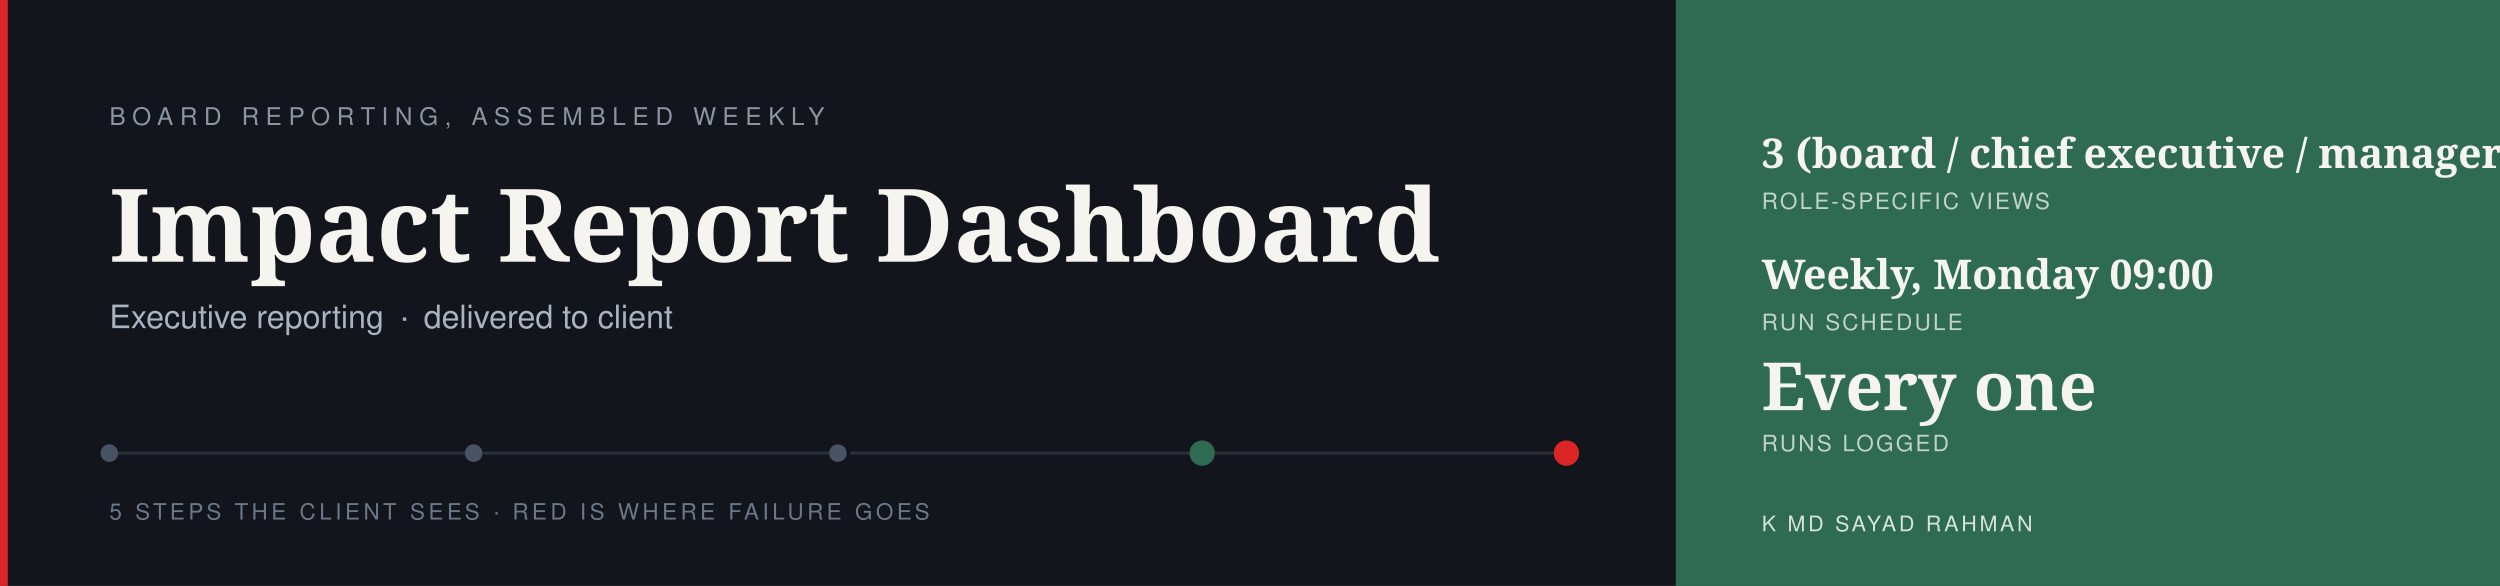
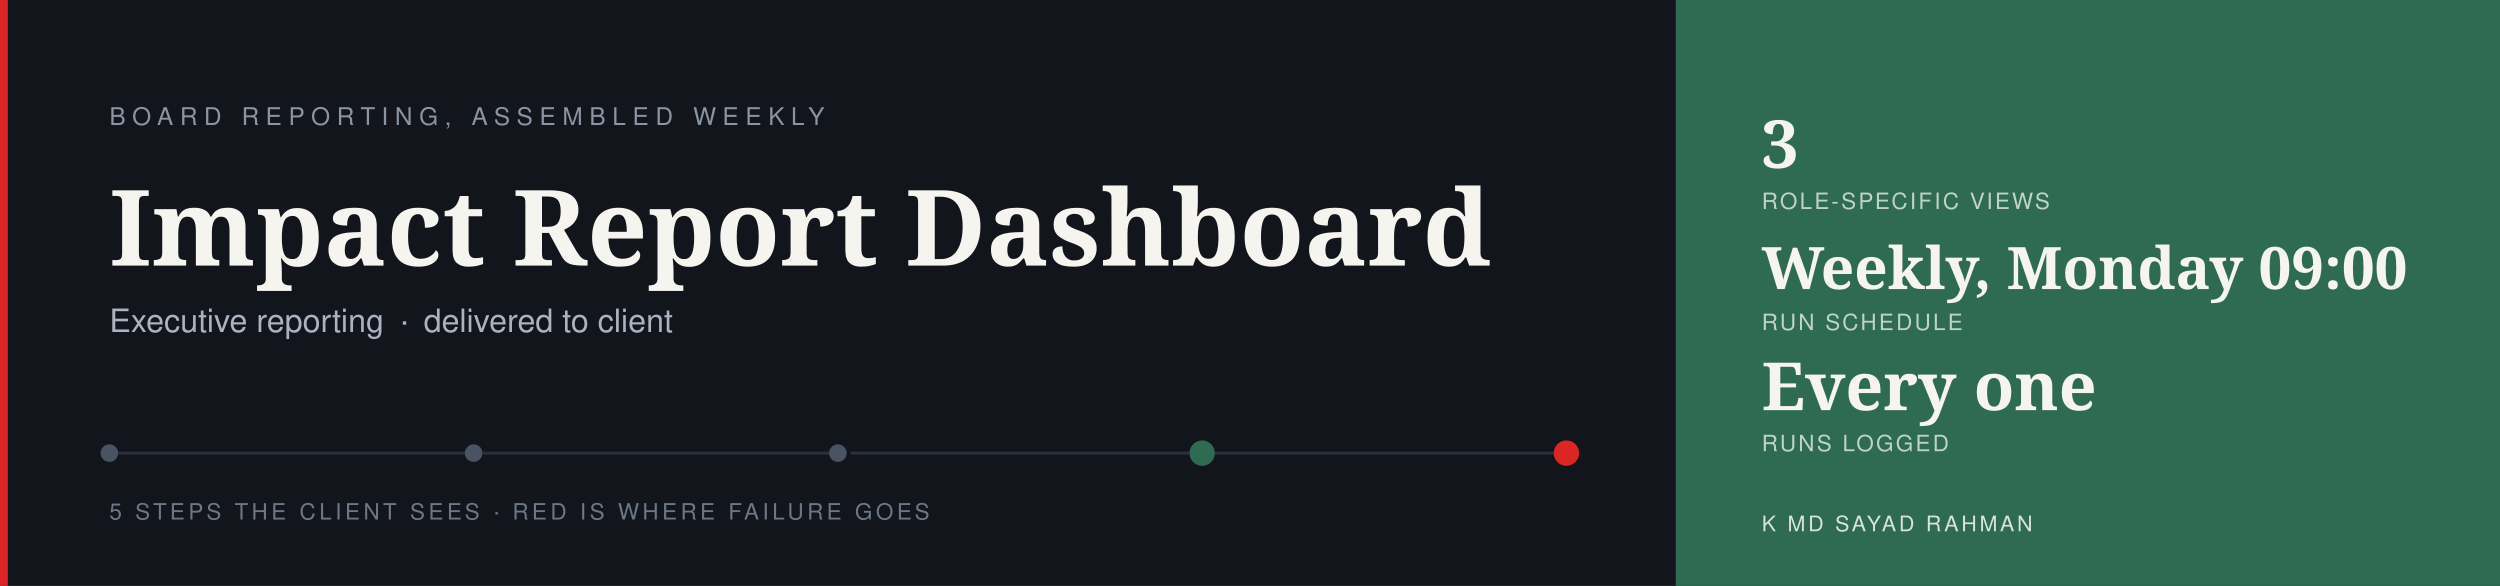
<svg xmlns="http://www.w3.org/2000/svg" width="1280" height="300" viewBox="0 0 1280 300" role="img" aria-label="Impact Report Dashboard — Board reporting, assembled weekly">
  <rect width="1280" height="300" fill="#12151B" />
  <rect x="858" y="0" width="422" height="300" fill="#2F6B52" />
  <rect x="0" y="0" width="4" height="300" fill="#DC2626" />
  <text x="56" y="64" font-family="Helvetica,Arial,sans-serif" font-size="12.5" letter-spacing="3.4" fill="#8A94A3">BOARD REPORTING, ASSEMBLED WEEKLY</text>
-   <text x="56" y="134" font-family="Georgia,serif" font-size="52" font-weight="700" fill="#F5F4EF">Impact Report Dashboard</text>
-   <text x="56" y="168" font-family="Helvetica,Arial,sans-serif" font-size="16.5" fill="#A9B3C1">Executive reporting  ·  delivered to client</text>
+   <text x="56" y="136" font-family="Georgia,serif" font-size="54" font-weight="700" fill="#F5F4EF">Impact Report Dashboard</text>
+   <text x="56" y="170" font-family="Helvetica,Arial,sans-serif" font-size="16.5" fill="#A9B3C1">Executive reporting  ·  delivered to client</text>
  <line x1="60.5" y1="232" x2="238.0" y2="232" stroke="#2B313C" stroke-width="1.5" />
  <line x1="247.0" y1="232" x2="424.5" y2="232" stroke="#2B313C" stroke-width="1.5" />
  <line x1="435.5" y1="232" x2="609.0" y2="232" stroke="#2B313C" stroke-width="1.5" />
  <line x1="622.0" y1="232" x2="795.5" y2="232" stroke="#2B313C" stroke-width="1.5" />
  <circle cx="56.0" cy="232" r="4.5" fill="#4A5364" />
  <circle cx="242.5" cy="232" r="4.5" fill="#4A5364" />
  <circle cx="429.0" cy="232" r="4.5" fill="#4A5364" />
  <circle cx="615.5" cy="232" r="6.5" fill="#2F6B52" />
  <circle cx="802.0" cy="232" r="6.5" fill="#DC2626" />
  <text x="56" y="266" font-family="Helvetica,Arial,sans-serif" font-size="11.5" letter-spacing="1.8" fill="#6C7787">5 STEPS THE CLIENT SEES · RED IS WHERE FAILURE GOES</text>
-   <text x="902" y="86" font-family="Georgia,serif" font-size="21" font-weight="700" fill="#F5F4EF">3  (board / chief executive / manager)</text>
+   <text x="902" y="86" font-family="Georgia,serif" font-size="34" font-weight="700" fill="#F5F4EF">3</text>
  <text x="902" y="107" font-family="Helvetica,Arial,sans-serif" font-size="11.5" letter-spacing="1.15" fill="#BFD3C6">ROLE-SPECIFIC VIEWS</text>
-   <text x="902" y="148" font-family="Georgia,serif" font-size="21" font-weight="700" fill="#F5F4EF">Weekly, Monday 09:00</text>
+   <text x="902" y="148" font-family="Georgia,serif" font-size="30" font-weight="700" fill="#F5F4EF">Weekly, Monday 09:00</text>
  <text x="902" y="169" font-family="Helvetica,Arial,sans-serif" font-size="11.5" letter-spacing="1.15" fill="#BFD3C6">RUN SCHEDULE</text>
  <text x="902" y="210" font-family="Georgia,serif" font-size="34" font-weight="700" fill="#F5F4EF">Every one</text>
  <text x="902" y="231" font-family="Helvetica,Arial,sans-serif" font-size="11.5" letter-spacing="1.15" fill="#BFD3C6">RUNS LOGGED</text>
  <text x="902" y="272" font-family="Helvetica,Arial,sans-serif" font-size="11" letter-spacing="1.4" fill="#D6E4DA">K MD SAYAD RAHMAN</text>
</svg>
